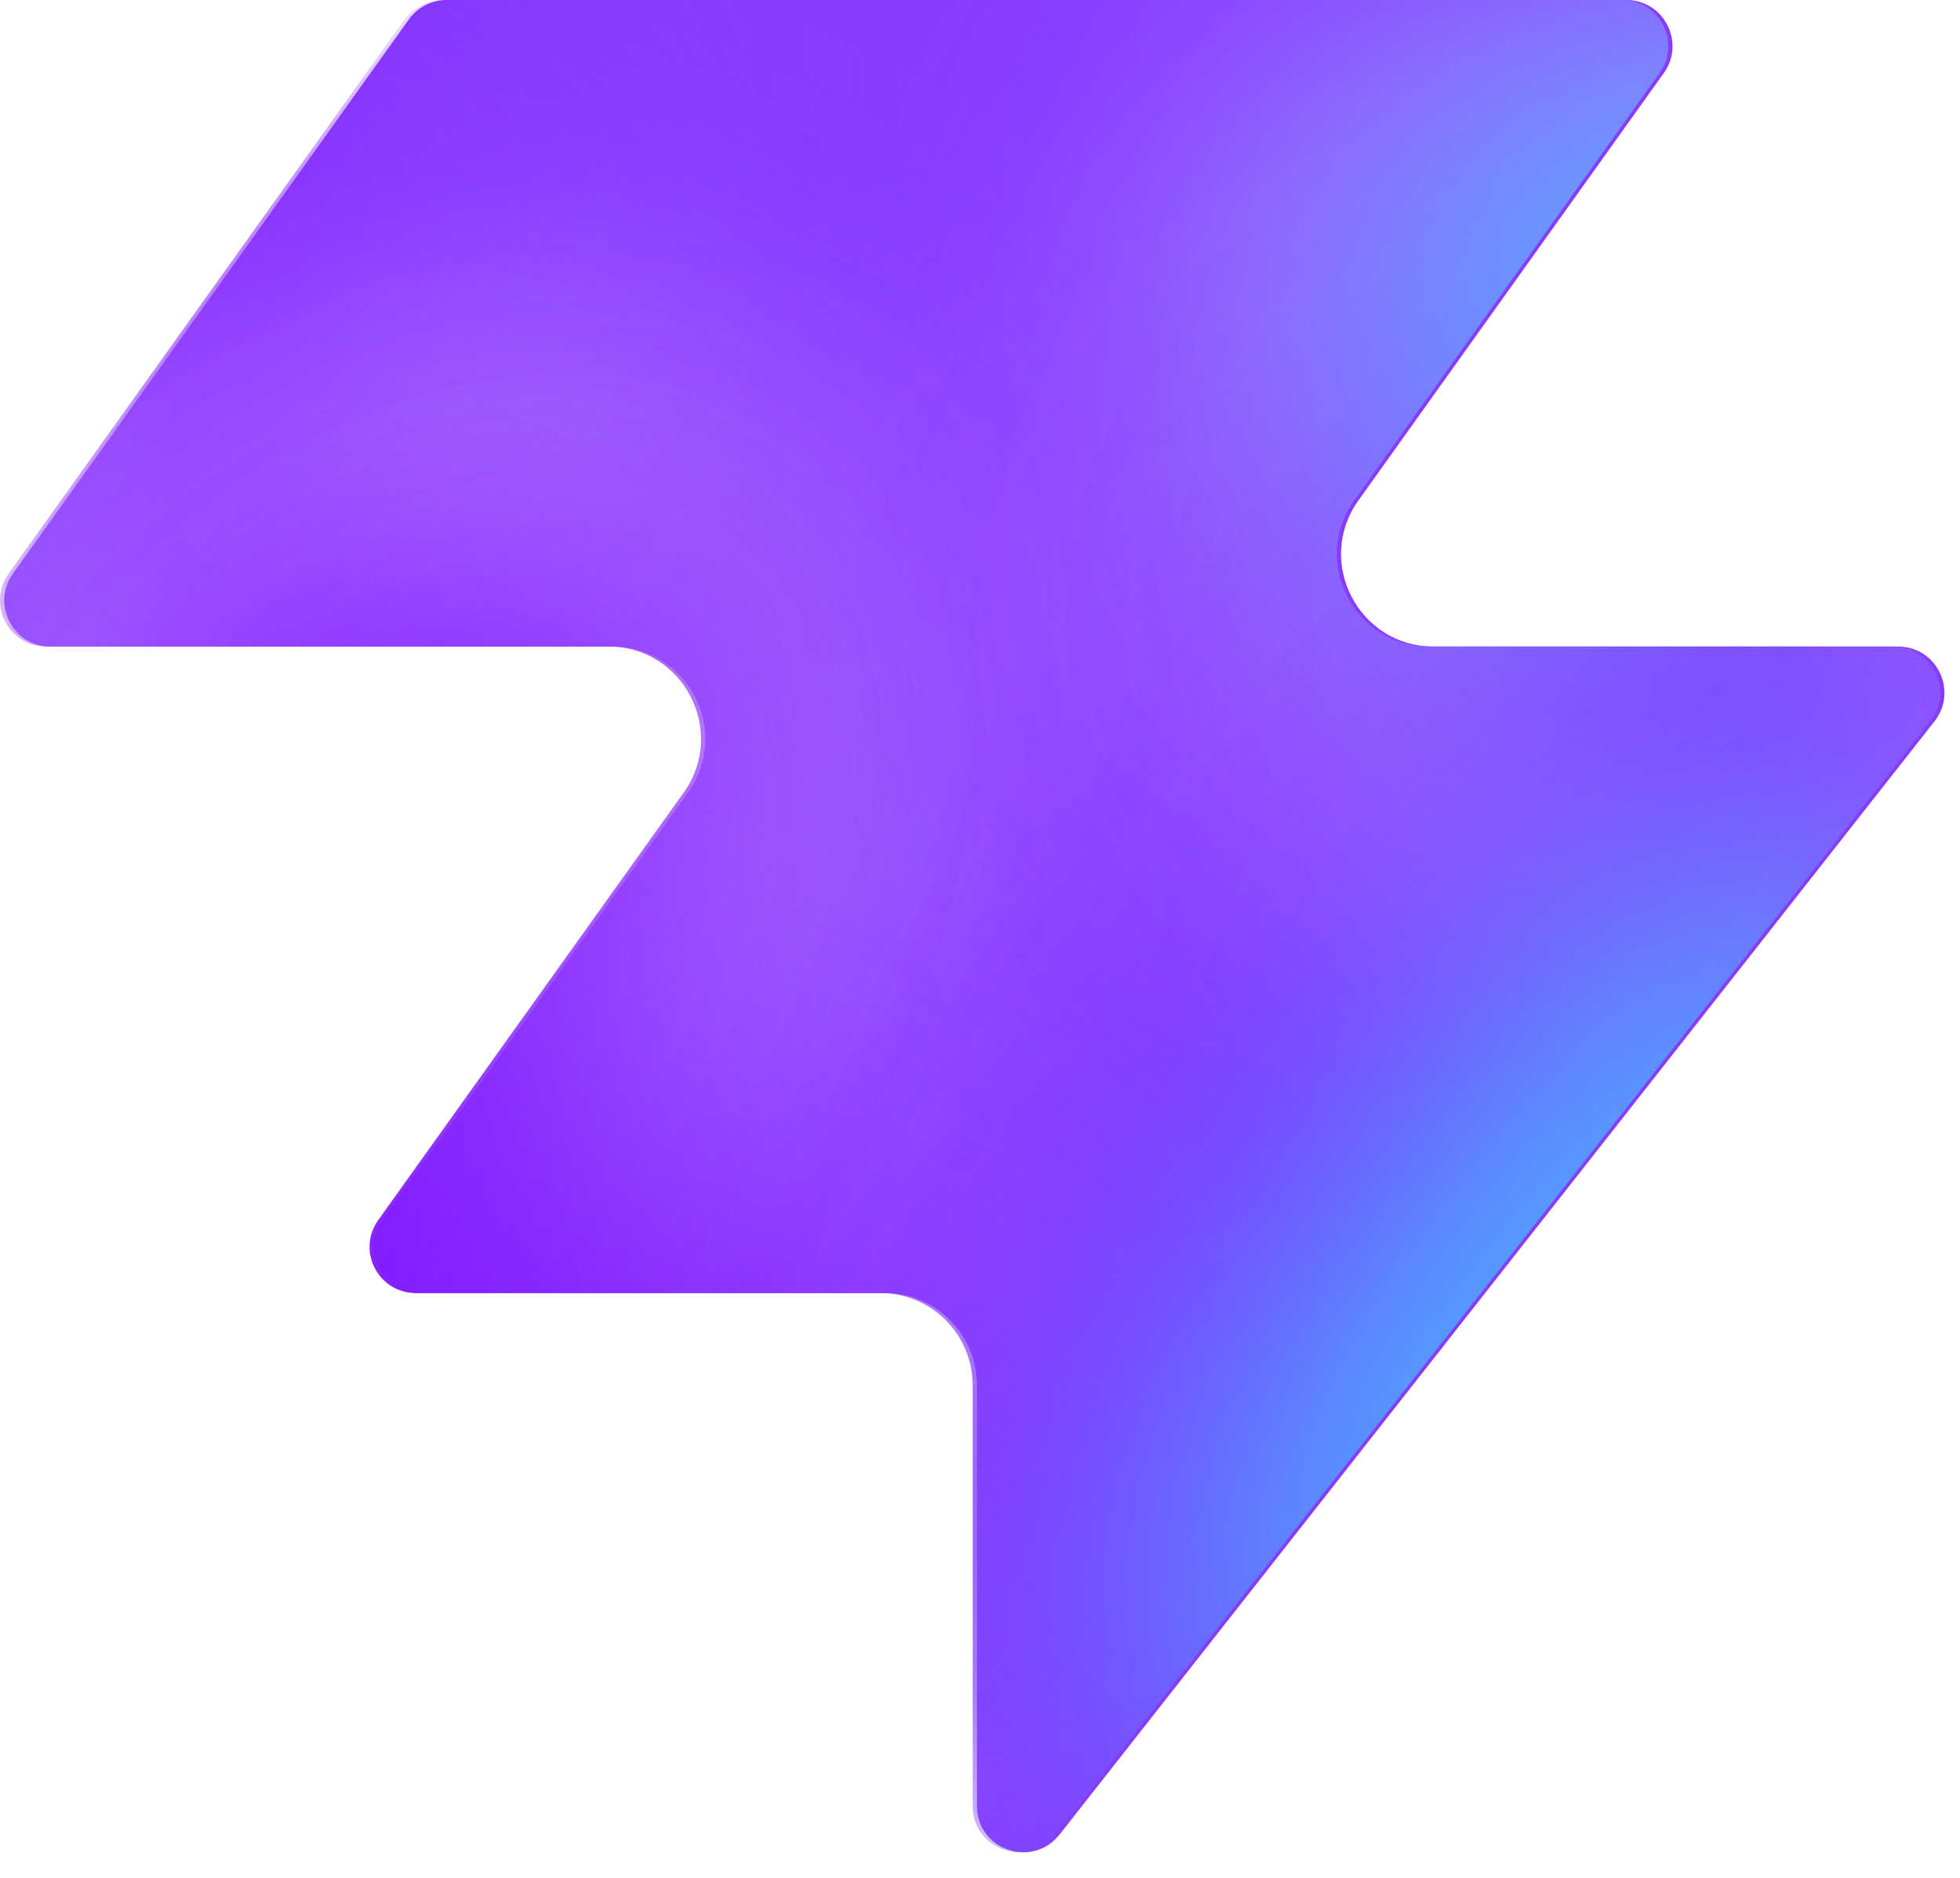
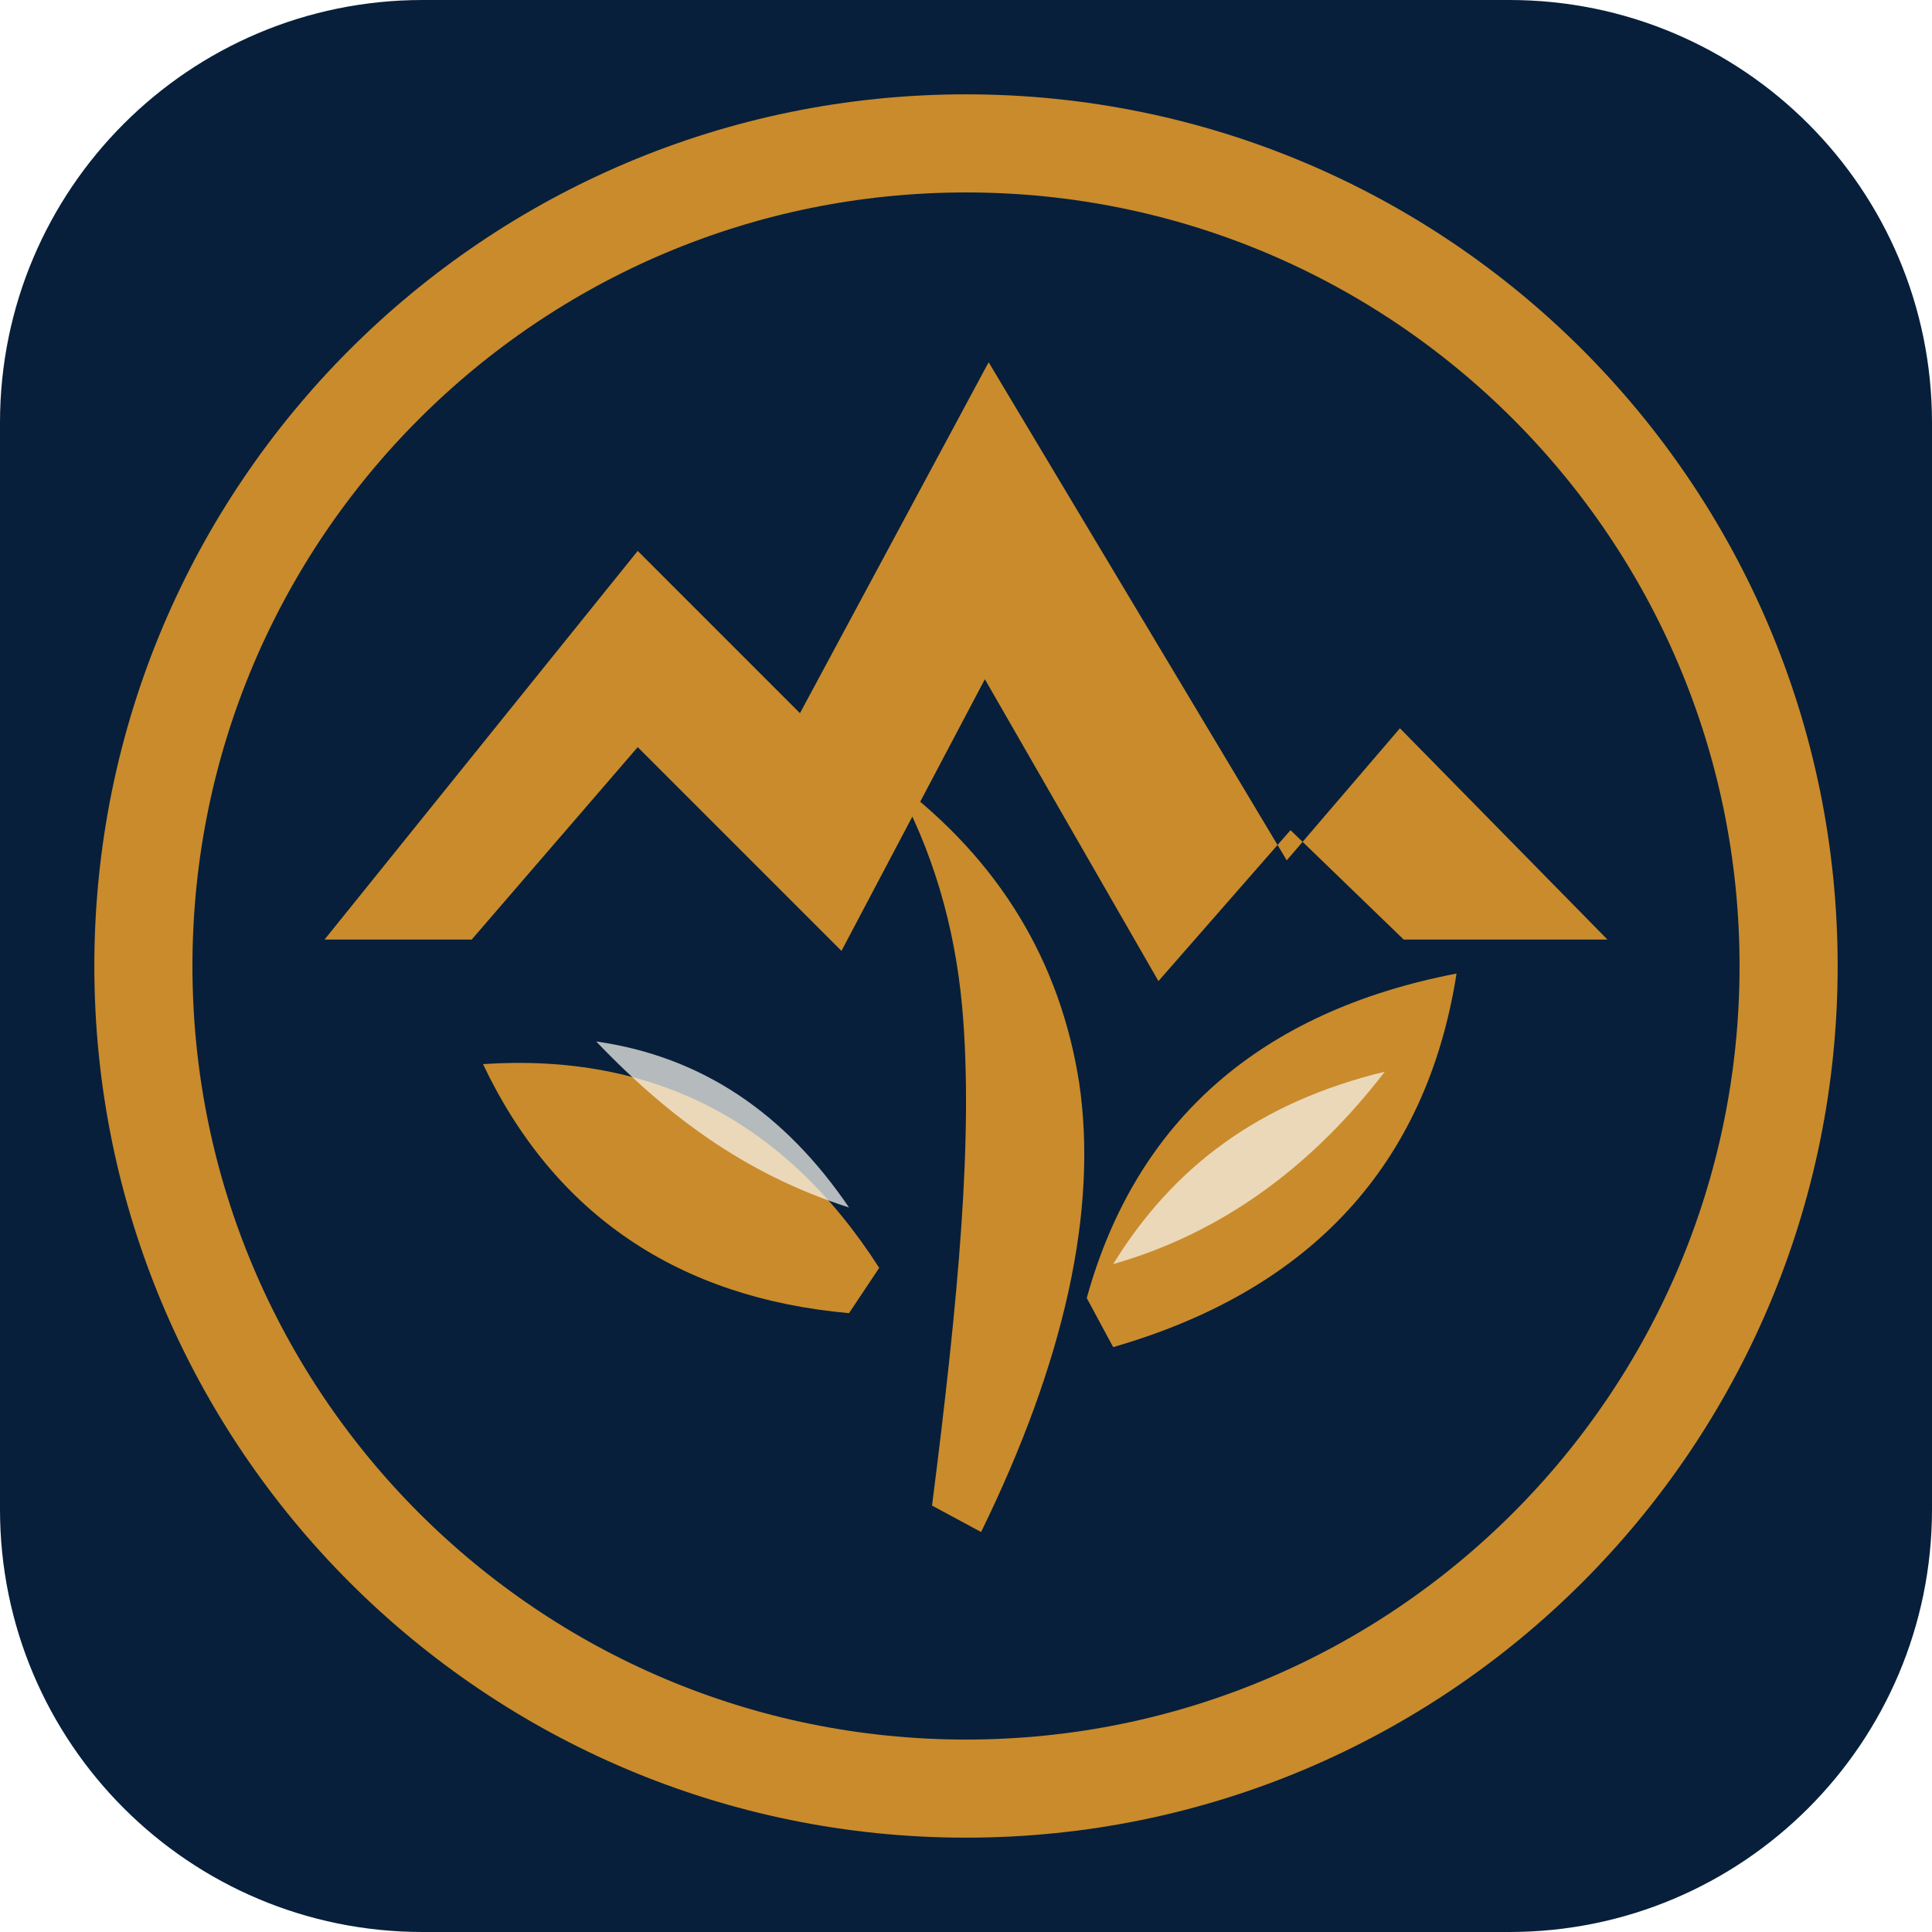
- <svg xmlns="http://www.w3.org/2000/svg" width="48" height="46" fill="none" viewBox="0 0 48 46">
-   <path fill="#863bff" d="M25.946 44.938c-.664.845-2.021.375-2.021-.698V33.937a2.26 2.26 0 0 0-2.262-2.262H10.287c-.92 0-1.456-1.04-.92-1.788l7.48-10.471c1.07-1.497 0-3.578-1.842-3.578H1.237c-.92 0-1.456-1.04-.92-1.788L10.013.474c.214-.297.556-.474.92-.474h28.894c.92 0 1.456 1.04.92 1.788l-7.48 10.471c-1.07 1.498 0 3.579 1.842 3.579h11.377c.943 0 1.473 1.088.89 1.83L25.947 44.94z" style="fill:#863bff;fill:color(display-p3 .525 .23 1);fill-opacity:1" />
-   <mask id="a" width="48" height="46" x="0" y="0" maskUnits="userSpaceOnUse" style="mask-type:alpha">
-     <path fill="#000" d="M25.842 44.938c-.664.844-2.021.375-2.021-.698V33.937a2.26 2.26 0 0 0-2.262-2.262H10.183c-.92 0-1.456-1.04-.92-1.788l7.48-10.471c1.07-1.498 0-3.579-1.842-3.579H1.133c-.92 0-1.456-1.04-.92-1.787L9.91.473c.214-.297.556-.474.92-.474h28.894c.92 0 1.456 1.04.92 1.788l-7.48 10.471c-1.07 1.498 0 3.578 1.842 3.578h11.377c.943 0 1.473 1.088.89 1.832L25.843 44.94z" style="fill:#000;fill-opacity:1" />
-   </mask>
-   <g mask="url(#a)">
-     <g filter="url(#b)">
-       <ellipse cx="5.508" cy="14.704" fill="#ede6ff" rx="5.508" ry="14.704" style="fill:#ede6ff;fill:color(display-p3 .927 .903 1);fill-opacity:1" transform="matrix(.00324 1 1 -.00324 -4.47 31.516)" />
-     </g>
-     <g filter="url(#c)">
-       <ellipse cx="10.399" cy="29.851" fill="#ede6ff" rx="10.399" ry="29.851" style="fill:#ede6ff;fill:color(display-p3 .927 .903 1);fill-opacity:1" transform="matrix(.00324 1 1 -.00324 -39.328 7.883)" />
-     </g>
-     <g filter="url(#d)">
-       <ellipse cx="5.508" cy="30.487" fill="#7e14ff" rx="5.508" ry="30.487" style="fill:#7e14ff;fill:color(display-p3 .492 .077 1);fill-opacity:1" transform="rotate(89.814 -25.913 -14.639)scale(1 -1)" />
-     </g>
-     <g filter="url(#e)">
-       <ellipse cx="5.508" cy="30.599" fill="#7e14ff" rx="5.508" ry="30.599" style="fill:#7e14ff;fill:color(display-p3 .492 .077 1);fill-opacity:1" transform="rotate(89.814 -32.644 -3.334)scale(1 -1)" />
-     </g>
-     <g filter="url(#f)">
-       <ellipse cx="5.508" cy="30.599" fill="#7e14ff" rx="5.508" ry="30.599" style="fill:#7e14ff;fill:color(display-p3 .492 .077 1);fill-opacity:1" transform="matrix(.00324 1 1 -.00324 -34.34 30.47)" />
-     </g>
-     <g filter="url(#g)">
-       <ellipse cx="14.072" cy="22.078" fill="#ede6ff" rx="14.072" ry="22.078" style="fill:#ede6ff;fill:color(display-p3 .927 .903 1);fill-opacity:1" transform="rotate(93.35 24.506 48.493)scale(-1 1)" />
-     </g>
-     <g filter="url(#h)">
-       <ellipse cx="3.47" cy="21.501" fill="#7e14ff" rx="3.47" ry="21.501" style="fill:#7e14ff;fill:color(display-p3 .492 .077 1);fill-opacity:1" transform="rotate(89.009 28.708 47.59)scale(-1 1)" />
-     </g>
-     <g filter="url(#i)">
-       <ellipse cx="3.47" cy="21.501" fill="#7e14ff" rx="3.47" ry="21.501" style="fill:#7e14ff;fill:color(display-p3 .492 .077 1);fill-opacity:1" transform="rotate(89.009 28.708 47.59)scale(-1 1)" />
-     </g>
-     <g filter="url(#j)">
-       <ellipse cx=".387" cy="8.972" fill="#7e14ff" rx="4.407" ry="29.108" style="fill:#7e14ff;fill:color(display-p3 .492 .077 1);fill-opacity:1" transform="rotate(39.51 .387 8.972)" />
-     </g>
-     <g filter="url(#k)">
-       <ellipse cx="47.523" cy="-6.092" fill="#7e14ff" rx="4.407" ry="29.108" style="fill:#7e14ff;fill:color(display-p3 .492 .077 1);fill-opacity:1" transform="rotate(37.892 47.523 -6.092)" />
-     </g>
-     <g filter="url(#l)">
-       <ellipse cx="41.412" cy="6.333" fill="#47bfff" rx="5.971" ry="9.665" style="fill:#47bfff;fill:color(display-p3 .28 .748 1);fill-opacity:1" transform="rotate(37.892 41.412 6.333)" />
-     </g>
-     <g filter="url(#m)">
-       <ellipse cx="-1.879" cy="38.332" fill="#7e14ff" rx="4.407" ry="29.108" style="fill:#7e14ff;fill:color(display-p3 .492 .077 1);fill-opacity:1" transform="rotate(37.892 -1.88 38.332)" />
-     </g>
-     <g filter="url(#n)">
-       <ellipse cx="-1.879" cy="38.332" fill="#7e14ff" rx="4.407" ry="29.108" style="fill:#7e14ff;fill:color(display-p3 .492 .077 1);fill-opacity:1" transform="rotate(37.892 -1.88 38.332)" />
-     </g>
-     <g filter="url(#o)">
-       <ellipse cx="35.651" cy="29.907" fill="#7e14ff" rx="4.407" ry="29.108" style="fill:#7e14ff;fill:color(display-p3 .492 .077 1);fill-opacity:1" transform="rotate(37.892 35.651 29.907)" />
-     </g>
-     <g filter="url(#p)">
-       <ellipse cx="38.418" cy="32.4" fill="#47bfff" rx="5.971" ry="15.297" style="fill:#47bfff;fill:color(display-p3 .28 .748 1);fill-opacity:1" transform="rotate(37.892 38.418 32.4)" />
-     </g>
-   </g>
-   <defs>
-     <filter id="b" width="60.045" height="41.654" x="-19.77" y="16.149" color-interpolation-filters="sRGB" filterUnits="userSpaceOnUse">
-       <feFlood flood-opacity="0" result="BackgroundImageFix" />
-       <feBlend in="SourceGraphic" in2="BackgroundImageFix" result="shape" />
-       <feGaussianBlur result="effect1_foregroundBlur_2002_17158" stdDeviation="7.659" />
-     </filter>
-     <filter id="c" width="90.34" height="51.437" x="-54.613" y="-7.533" color-interpolation-filters="sRGB" filterUnits="userSpaceOnUse">
-       <feFlood flood-opacity="0" result="BackgroundImageFix" />
-       <feBlend in="SourceGraphic" in2="BackgroundImageFix" result="shape" />
-       <feGaussianBlur result="effect1_foregroundBlur_2002_17158" stdDeviation="7.659" />
-     </filter>
-     <filter id="d" width="79.355" height="29.4" x="-49.64" y="2.03" color-interpolation-filters="sRGB" filterUnits="userSpaceOnUse">
-       <feFlood flood-opacity="0" result="BackgroundImageFix" />
-       <feBlend in="SourceGraphic" in2="BackgroundImageFix" result="shape" />
-       <feGaussianBlur result="effect1_foregroundBlur_2002_17158" stdDeviation="4.596" />
-     </filter>
-     <filter id="e" width="79.579" height="29.4" x="-45.045" y="20.029" color-interpolation-filters="sRGB" filterUnits="userSpaceOnUse">
-       <feFlood flood-opacity="0" result="BackgroundImageFix" />
-       <feBlend in="SourceGraphic" in2="BackgroundImageFix" result="shape" />
-       <feGaussianBlur result="effect1_foregroundBlur_2002_17158" stdDeviation="4.596" />
-     </filter>
-     <filter id="f" width="79.579" height="29.4" x="-43.513" y="21.178" color-interpolation-filters="sRGB" filterUnits="userSpaceOnUse">
-       <feFlood flood-opacity="0" result="BackgroundImageFix" />
-       <feBlend in="SourceGraphic" in2="BackgroundImageFix" result="shape" />
-       <feGaussianBlur result="effect1_foregroundBlur_2002_17158" stdDeviation="4.596" />
-     </filter>
-     <filter id="g" width="74.749" height="58.852" x="15.756" y="-17.901" color-interpolation-filters="sRGB" filterUnits="userSpaceOnUse">
-       <feFlood flood-opacity="0" result="BackgroundImageFix" />
-       <feBlend in="SourceGraphic" in2="BackgroundImageFix" result="shape" />
-       <feGaussianBlur result="effect1_foregroundBlur_2002_17158" stdDeviation="7.659" />
-     </filter>
-     <filter id="h" width="61.377" height="25.362" x="23.548" y="2.284" color-interpolation-filters="sRGB" filterUnits="userSpaceOnUse">
-       <feFlood flood-opacity="0" result="BackgroundImageFix" />
-       <feBlend in="SourceGraphic" in2="BackgroundImageFix" result="shape" />
-       <feGaussianBlur result="effect1_foregroundBlur_2002_17158" stdDeviation="4.596" />
-     </filter>
-     <filter id="i" width="61.377" height="25.362" x="23.548" y="2.284" color-interpolation-filters="sRGB" filterUnits="userSpaceOnUse">
-       <feFlood flood-opacity="0" result="BackgroundImageFix" />
-       <feBlend in="SourceGraphic" in2="BackgroundImageFix" result="shape" />
-       <feGaussianBlur result="effect1_foregroundBlur_2002_17158" stdDeviation="4.596" />
-     </filter>
-     <filter id="j" width="56.045" height="63.649" x="-27.636" y="-22.853" color-interpolation-filters="sRGB" filterUnits="userSpaceOnUse">
-       <feFlood flood-opacity="0" result="BackgroundImageFix" />
-       <feBlend in="SourceGraphic" in2="BackgroundImageFix" result="shape" />
-       <feGaussianBlur result="effect1_foregroundBlur_2002_17158" stdDeviation="4.596" />
-     </filter>
-     <filter id="k" width="54.814" height="64.646" x="20.116" y="-38.415" color-interpolation-filters="sRGB" filterUnits="userSpaceOnUse">
-       <feFlood flood-opacity="0" result="BackgroundImageFix" />
-       <feBlend in="SourceGraphic" in2="BackgroundImageFix" result="shape" />
-       <feGaussianBlur result="effect1_foregroundBlur_2002_17158" stdDeviation="4.596" />
-     </filter>
-     <filter id="l" width="33.541" height="35.313" x="24.641" y="-11.323" color-interpolation-filters="sRGB" filterUnits="userSpaceOnUse">
-       <feFlood flood-opacity="0" result="BackgroundImageFix" />
-       <feBlend in="SourceGraphic" in2="BackgroundImageFix" result="shape" />
-       <feGaussianBlur result="effect1_foregroundBlur_2002_17158" stdDeviation="4.596" />
-     </filter>
-     <filter id="m" width="54.814" height="64.646" x="-29.286" y="6.009" color-interpolation-filters="sRGB" filterUnits="userSpaceOnUse">
-       <feFlood flood-opacity="0" result="BackgroundImageFix" />
-       <feBlend in="SourceGraphic" in2="BackgroundImageFix" result="shape" />
-       <feGaussianBlur result="effect1_foregroundBlur_2002_17158" stdDeviation="4.596" />
-     </filter>
-     <filter id="n" width="54.814" height="64.646" x="-29.286" y="6.009" color-interpolation-filters="sRGB" filterUnits="userSpaceOnUse">
-       <feFlood flood-opacity="0" result="BackgroundImageFix" />
-       <feBlend in="SourceGraphic" in2="BackgroundImageFix" result="shape" />
-       <feGaussianBlur result="effect1_foregroundBlur_2002_17158" stdDeviation="4.596" />
-     </filter>
-     <filter id="o" width="54.814" height="64.646" x="8.244" y="-2.416" color-interpolation-filters="sRGB" filterUnits="userSpaceOnUse">
-       <feFlood flood-opacity="0" result="BackgroundImageFix" />
-       <feBlend in="SourceGraphic" in2="BackgroundImageFix" result="shape" />
-       <feGaussianBlur result="effect1_foregroundBlur_2002_17158" stdDeviation="4.596" />
-     </filter>
-     <filter id="p" width="39.409" height="43.623" x="18.713" y="10.588" color-interpolation-filters="sRGB" filterUnits="userSpaceOnUse">
-       <feFlood flood-opacity="0" result="BackgroundImageFix" />
-       <feBlend in="SourceGraphic" in2="BackgroundImageFix" result="shape" />
-       <feGaussianBlur result="effect1_foregroundBlur_2002_17158" stdDeviation="4.596" />
-     </filter>
-   </defs>
+ <svg xmlns="http://www.w3.org/2000/svg" viewBox="0 0 512 512" role="img" aria-labelledby="title desc">
+   <rect width="512" height="512" rx="112" fill="#071f3a" />
+   <circle cx="256" cy="256" r="218" fill="none" stroke="#c98b2c" stroke-width="26" />
+   <path fill="#c98b2c" d="M86 249 169 146l43 43 50-93 79 132 30-35 55 56h-54l-30-29-35 40-46-80-38 72-54-54-44 51H86Z" />
+   <path fill="#c98b2c" d="M247 399c7-55 11-98 8-132-2-22-8-42-18-60 28 21 44 48 49 80 5 34-4 74-26 119l-13-7Z" />
+   <path fill="#c98b2c" d="M225 348c-45-4-78-26-97-66 45-3 80 15 105 54l-8 12Z" />
+   <path fill="#c98b2c" d="M288 344c13-47 46-76 98-86-8 51-39 84-91 99l-7-13Z" />
+   <path fill="#f8f5ef" d="M158 276c28 4 50 19 67 44-25-8-46-22-67-44Zm209 8c-20 26-44 43-72 51 16-26 39-43 72-51Z" opacity=".72" />
</svg>
